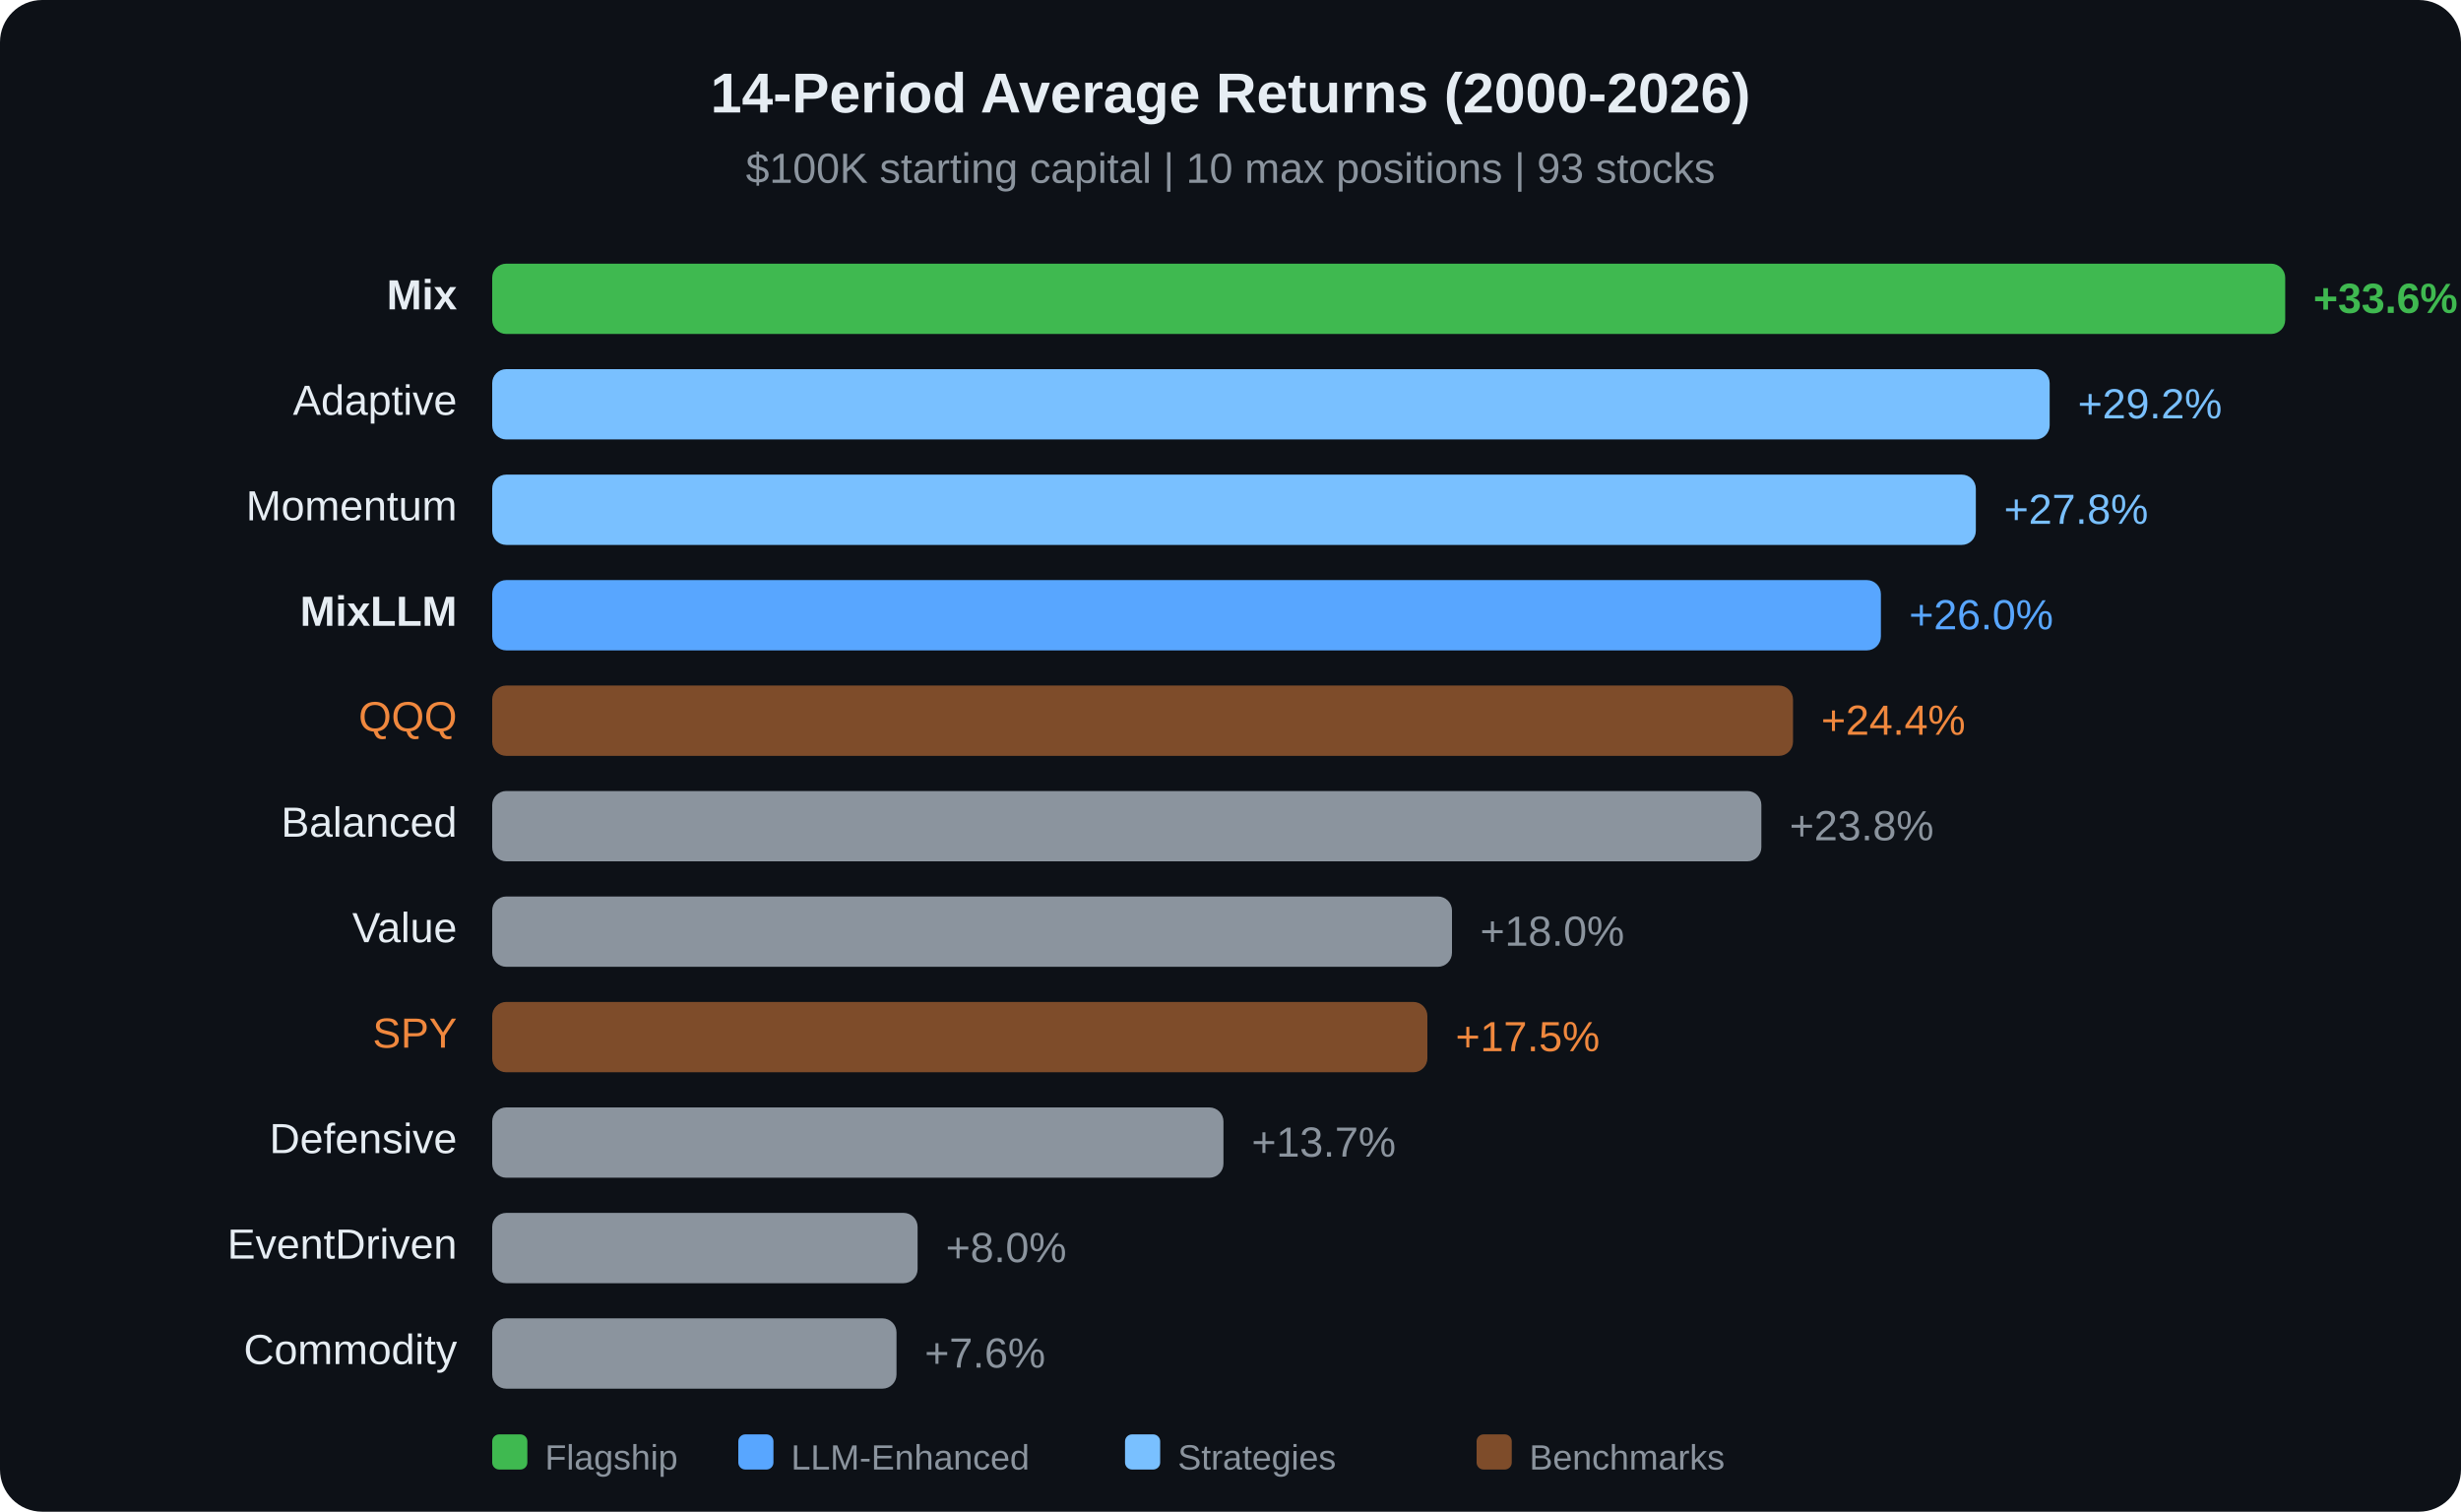
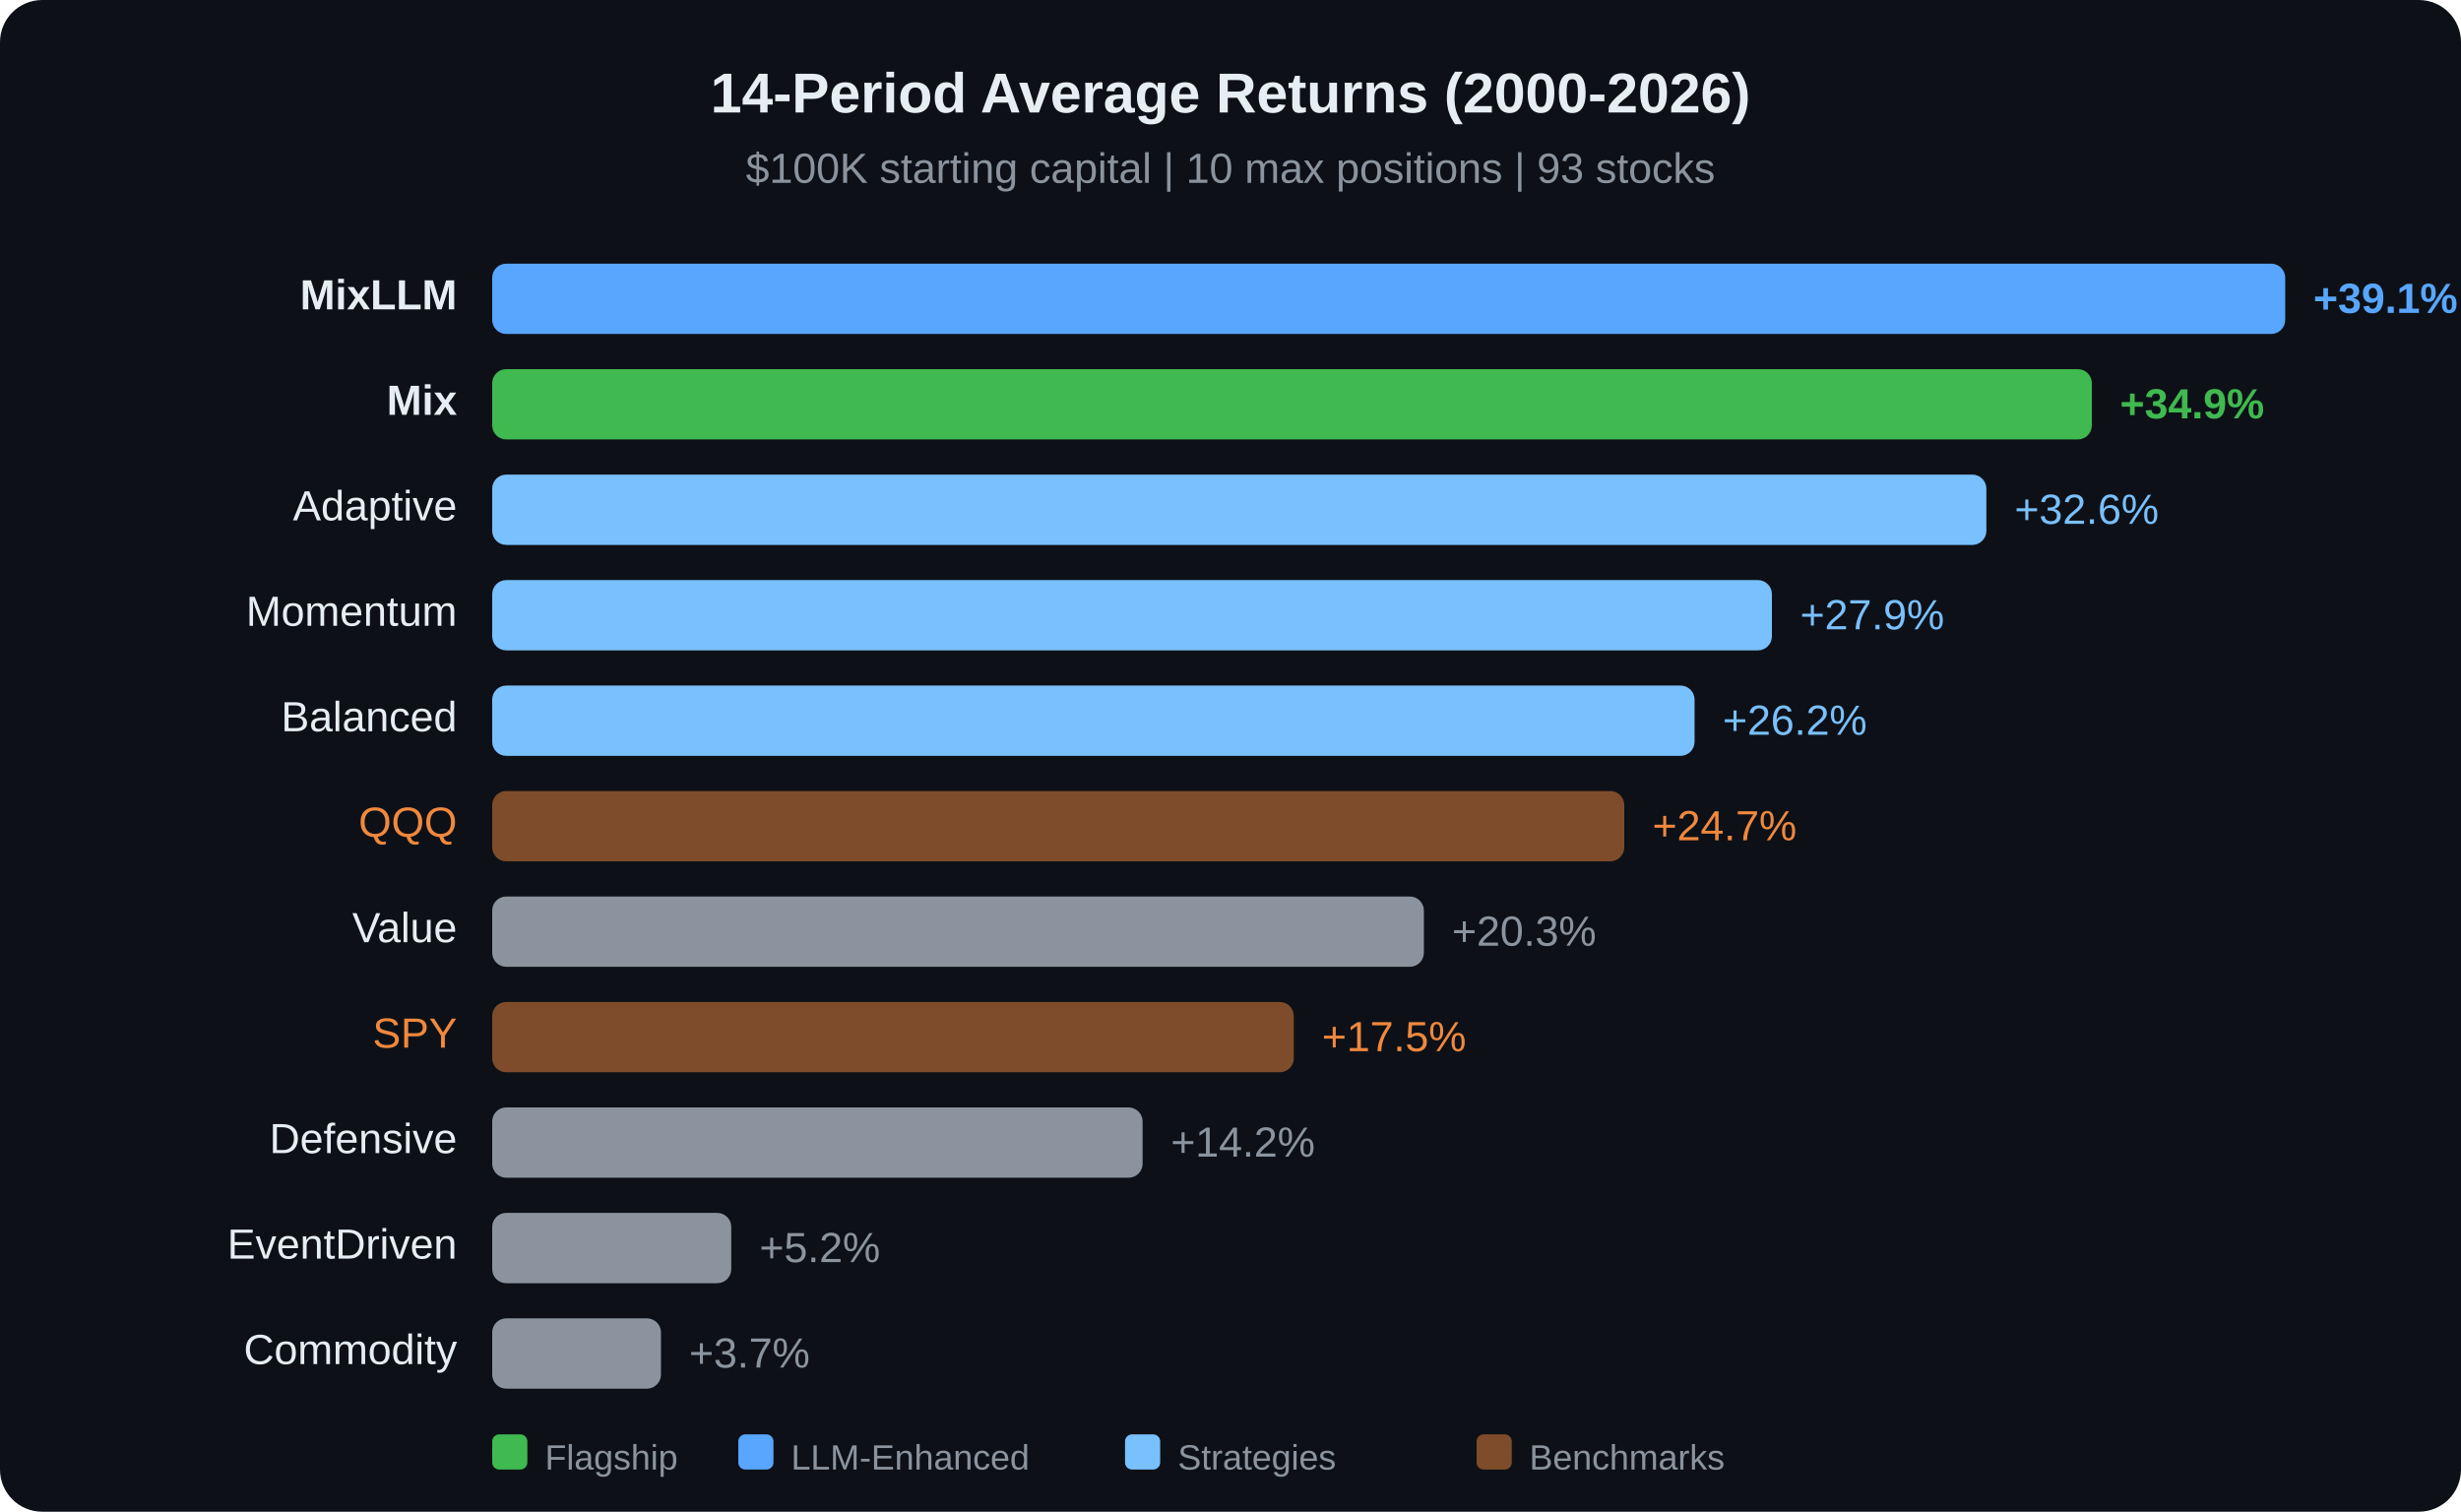
<svg xmlns="http://www.w3.org/2000/svg" viewBox="0 0 700 430" font-family="Segoe UI, Arial, sans-serif">
  <rect width="700" height="430" rx="12" fill="#0d1117" />
  <text x="350" y="32" text-anchor="middle" fill="#e6edf3" font-size="16" font-weight="bold">14-Period Average Returns (2000-2026)</text>
  <text x="350" y="52" text-anchor="middle" fill="#8b949e" font-size="12">$100K starting capital | 10 max positions | 93 stocks</text>
-   <text x="130" y="88" text-anchor="end" fill="#e6edf3" font-size="12" font-weight="bold">Mix</text>
-   <rect x="140" y="75" width="510" height="20" rx="4" fill="#3fb950" />
-   <text x="658" y="89" fill="#3fb950" font-size="12" font-weight="bold">+33.6%</text>
-   <text x="130" y="118" text-anchor="end" fill="#e6edf3" font-size="12">Adaptive</text>
-   <rect x="140" y="105" width="443" height="20" rx="4" fill="#79c0ff" />
-   <text x="591" y="119" fill="#79c0ff" font-size="12">+29.2%</text>
-   <text x="130" y="148" text-anchor="end" fill="#e6edf3" font-size="12">Momentum</text>
-   <rect x="140" y="135" width="422" height="20" rx="4" fill="#79c0ff" />
-   <text x="570" y="149" fill="#79c0ff" font-size="12">+27.8%</text>
-   <text x="130" y="178" text-anchor="end" fill="#e6edf3" font-size="12" font-weight="bold">MixLLM</text>
-   <rect x="140" y="165" width="395" height="20" rx="4" fill="#58a6ff" />
-   <text x="543" y="179" fill="#58a6ff" font-size="12">+26.0%</text>
-   <text x="130" y="208" text-anchor="end" fill="#f0883e" font-size="12">QQQ</text>
-   <rect x="140" y="195" width="370" height="20" rx="4" fill="#f0883e" opacity="0.5" />
-   <text x="518" y="209" fill="#f0883e" font-size="12">+24.4%</text>
-   <text x="130" y="238" text-anchor="end" fill="#e6edf3" font-size="12">Balanced</text>
-   <rect x="140" y="225" width="361" height="20" rx="4" fill="#8b949e" />
-   <text x="509" y="239" fill="#8b949e" font-size="12">+23.8%</text>
+   <text x="130" y="88" text-anchor="end" fill="#e6edf3" font-size="12" font-weight="bold">MixLLM</text>
+   <rect x="140" y="75" width="510" height="20" rx="4" fill="#58a6ff" />
+   <text x="658" y="89" fill="#58a6ff" font-size="12" font-weight="bold">+39.1%</text>
+   <text x="130" y="118" text-anchor="end" fill="#e6edf3" font-size="12" font-weight="bold">Mix</text>
+   <rect x="140" y="105" width="455" height="20" rx="4" fill="#3fb950" />
+   <text x="603" y="119" fill="#3fb950" font-size="12" font-weight="bold">+34.9%</text>
+   <text x="130" y="148" text-anchor="end" fill="#e6edf3" font-size="12">Adaptive</text>
+   <rect x="140" y="135" width="425" height="20" rx="4" fill="#79c0ff" />
+   <text x="573" y="149" fill="#79c0ff" font-size="12">+32.6%</text>
+   <text x="130" y="178" text-anchor="end" fill="#e6edf3" font-size="12">Momentum</text>
+   <rect x="140" y="165" width="364" height="20" rx="4" fill="#79c0ff" />
+   <text x="512" y="179" fill="#79c0ff" font-size="12">+27.9%</text>
+   <text x="130" y="208" text-anchor="end" fill="#e6edf3" font-size="12">Balanced</text>
+   <rect x="140" y="195" width="342" height="20" rx="4" fill="#79c0ff" />
+   <text x="490" y="209" fill="#79c0ff" font-size="12">+26.2%</text>
+   <text x="130" y="238" text-anchor="end" fill="#f0883e" font-size="12">QQQ</text>
+   <rect x="140" y="225" width="322" height="20" rx="4" fill="#f0883e" opacity="0.5" />
+   <text x="470" y="239" fill="#f0883e" font-size="12">+24.7%</text>
  <text x="130" y="268" text-anchor="end" fill="#e6edf3" font-size="12">Value</text>
-   <rect x="140" y="255" width="273" height="20" rx="4" fill="#8b949e" />
-   <text x="421" y="269" fill="#8b949e" font-size="12">+18.0%</text>
+   <rect x="140" y="255" width="265" height="20" rx="4" fill="#8b949e" />
+   <text x="413" y="269" fill="#8b949e" font-size="12">+20.3%</text>
  <text x="130" y="298" text-anchor="end" fill="#f0883e" font-size="12">SPY</text>
-   <rect x="140" y="285" width="266" height="20" rx="4" fill="#f0883e" opacity="0.5" />
-   <text x="414" y="299" fill="#f0883e" font-size="12">+17.5%</text>
+   <rect x="140" y="285" width="228" height="20" rx="4" fill="#f0883e" opacity="0.5" />
+   <text x="376" y="299" fill="#f0883e" font-size="12">+17.5%</text>
  <text x="130" y="328" text-anchor="end" fill="#e6edf3" font-size="12">Defensive</text>
-   <rect x="140" y="315" width="208" height="20" rx="4" fill="#8b949e" />
-   <text x="356" y="329" fill="#8b949e" font-size="12">+13.7%</text>
+   <rect x="140" y="315" width="185" height="20" rx="4" fill="#8b949e" />
+   <text x="333" y="329" fill="#8b949e" font-size="12">+14.2%</text>
  <text x="130" y="358" text-anchor="end" fill="#e6edf3" font-size="12">EventDriven</text>
-   <rect x="140" y="345" width="121" height="20" rx="4" fill="#8b949e" />
-   <text x="269" y="359" fill="#8b949e" font-size="12">+8.0%</text>
+   <rect x="140" y="345" width="68" height="20" rx="4" fill="#8b949e" />
+   <text x="216" y="359" fill="#8b949e" font-size="12">+5.2%</text>
  <text x="130" y="388" text-anchor="end" fill="#e6edf3" font-size="12">Commodity</text>
-   <rect x="140" y="375" width="115" height="20" rx="4" fill="#8b949e" />
-   <text x="263" y="389" fill="#8b949e" font-size="12">+7.6%</text>
+   <rect x="140" y="375" width="48" height="20" rx="4" fill="#8b949e" />
+   <text x="196" y="389" fill="#8b949e" font-size="12">+3.7%</text>
  <rect x="140" y="408" width="10" height="10" rx="2" fill="#3fb950" />
  <text x="155" y="418" fill="#8b949e" font-size="10">Flagship</text>
  <rect x="210" y="408" width="10" height="10" rx="2" fill="#58a6ff" />
  <text x="225" y="418" fill="#8b949e" font-size="10">LLM-Enhanced</text>
  <rect x="320" y="408" width="10" height="10" rx="2" fill="#79c0ff" />
  <text x="335" y="418" fill="#8b949e" font-size="10">Strategies</text>
  <rect x="420" y="408" width="10" height="10" rx="2" fill="#f0883e" opacity="0.5" />
  <text x="435" y="418" fill="#8b949e" font-size="10">Benchmarks</text>
</svg>
